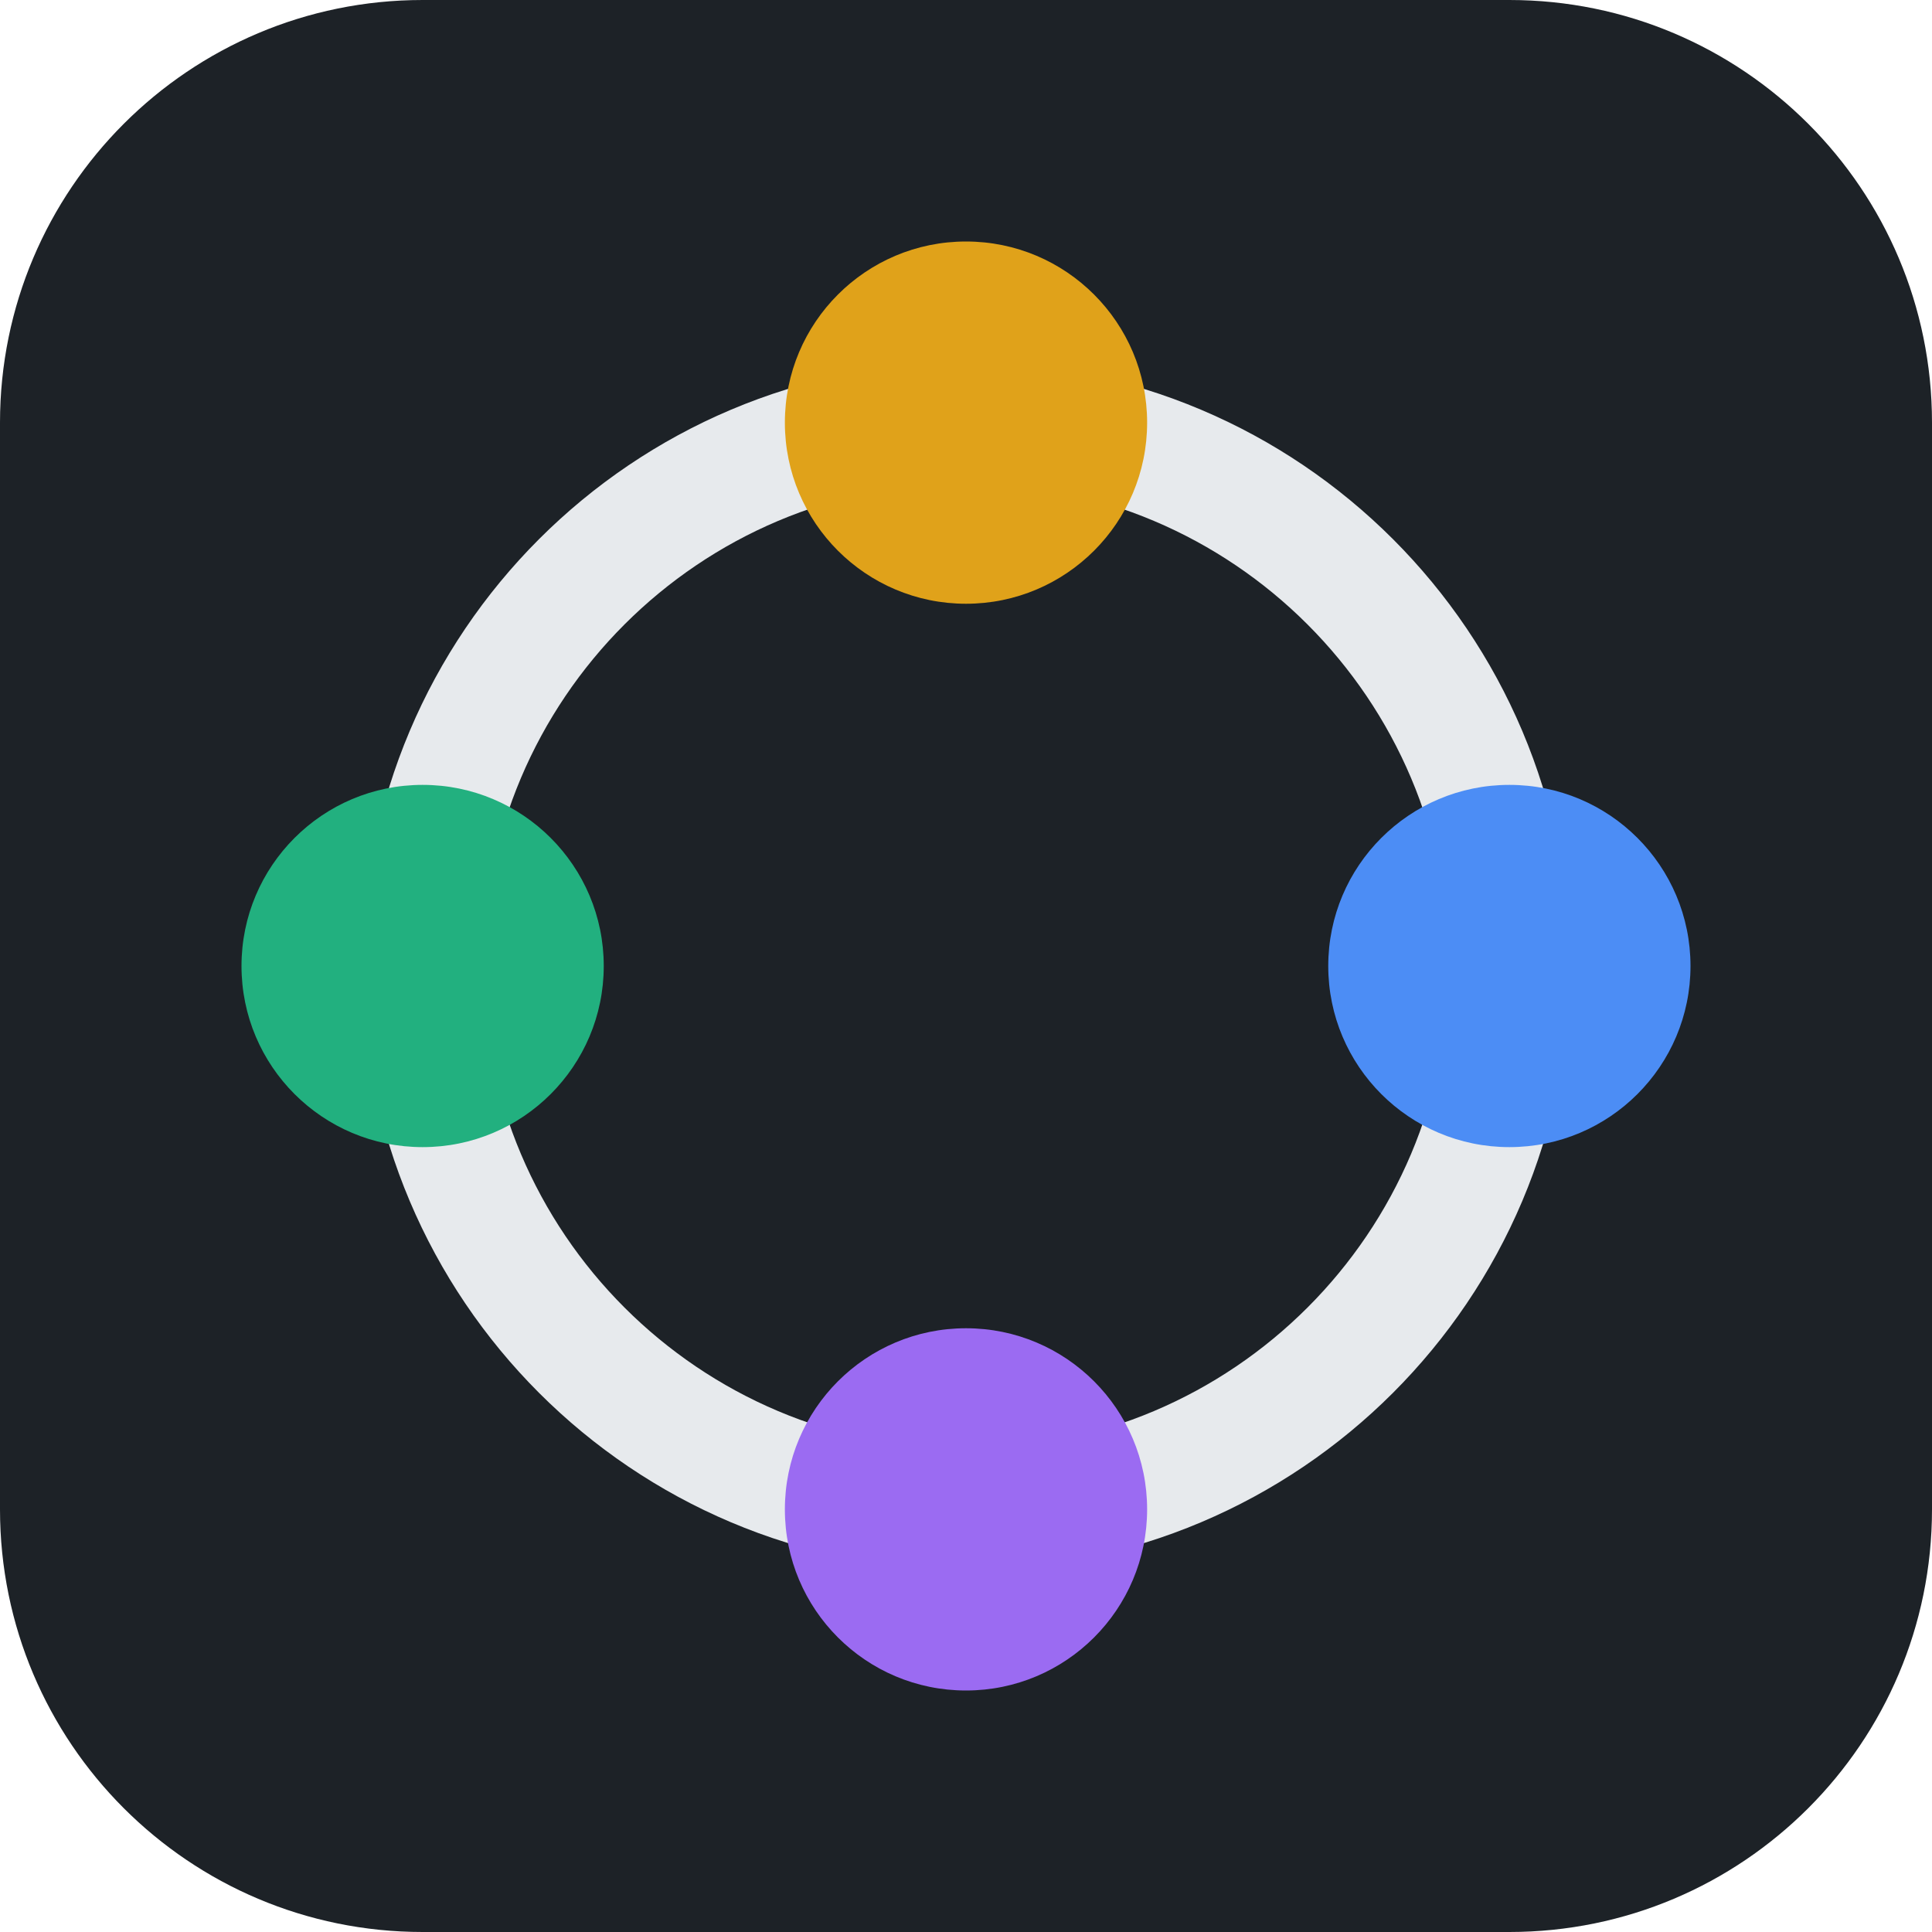
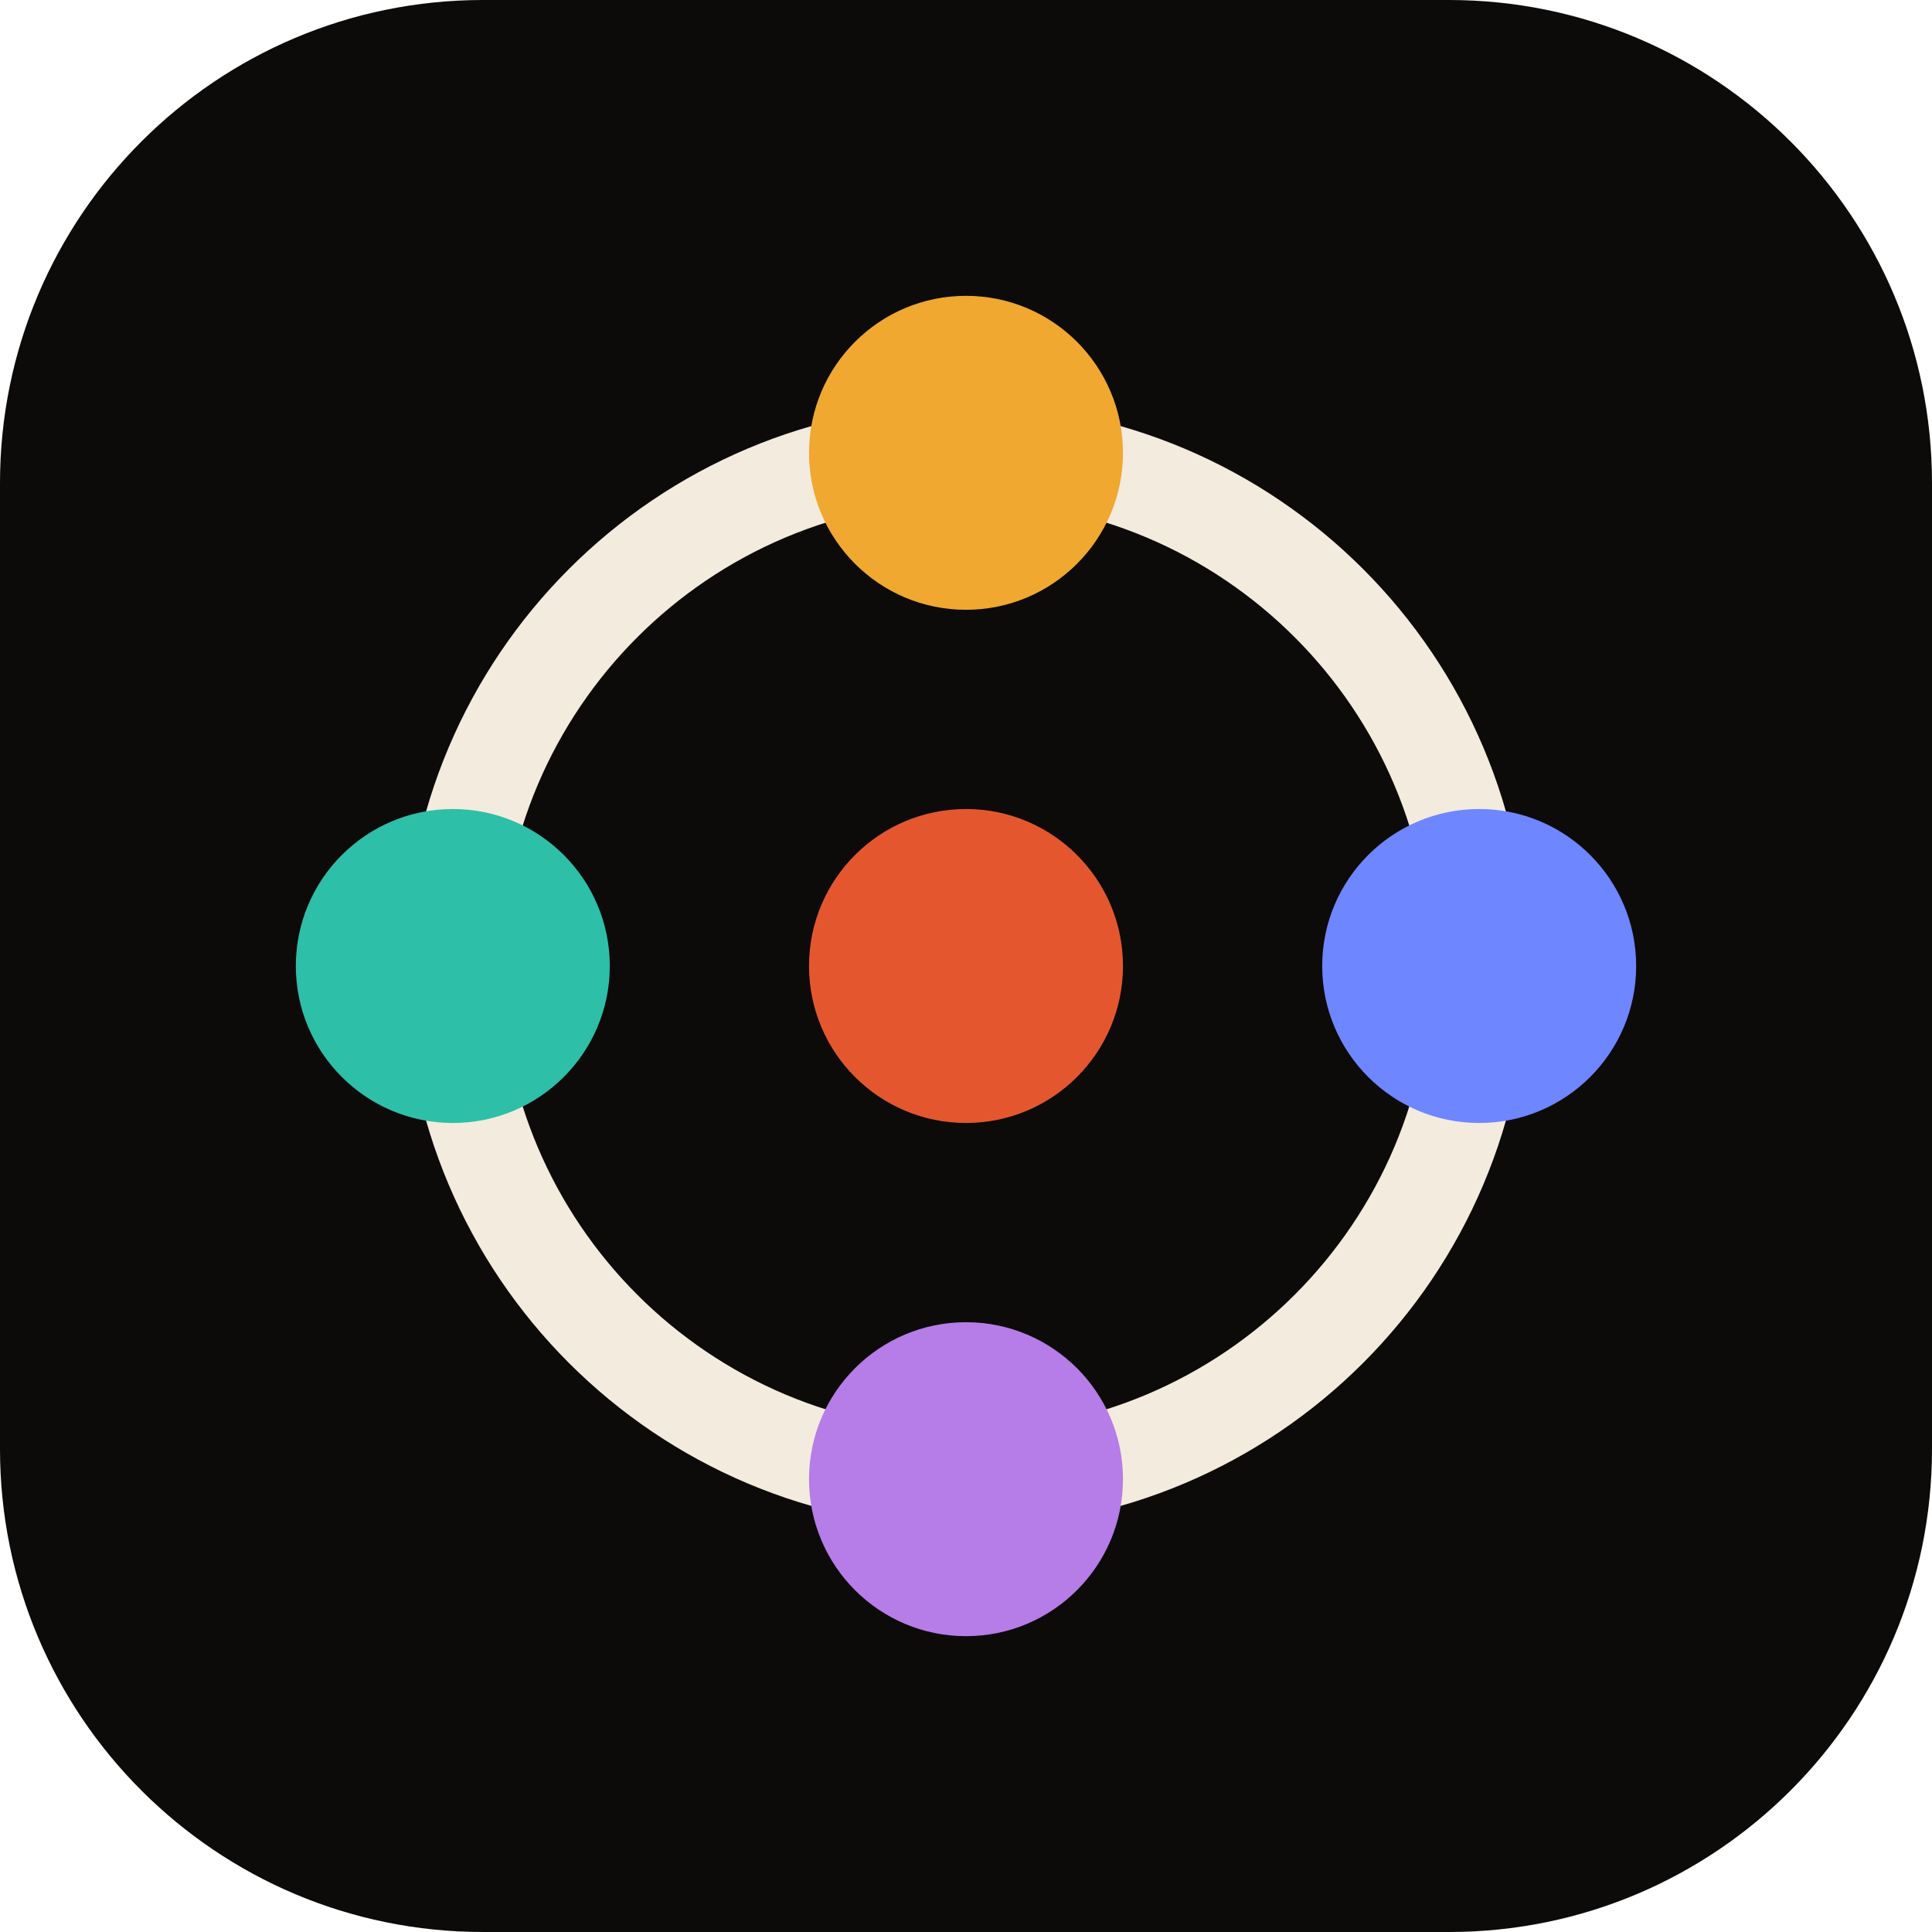
<svg xmlns="http://www.w3.org/2000/svg" viewBox="0 0 32 32">
-   <rect width="32" height="32" rx="7" fill="#1D2227" />
-   <circle cx="16" cy="16" r="9" fill="none" stroke="#E7EAED" stroke-width="2" />
-   <circle cx="16" cy="7" r="3" fill="#E0A21A" />
-   <circle cx="25" cy="16" r="3" fill="#4C8DF5" />
-   <circle cx="16" cy="25" r="3" fill="#9B6BF2" />
-   <circle cx="7" cy="16" r="3" fill="#22B07F" />
+   <rect width="32" height="32" rx="8" fill="#0D0B0A" />
+   <circle cx="16" cy="16" r="8.5" fill="none" stroke="#F3EBDD" stroke-width="1.6" />
+   <circle cx="16" cy="16" r="2.6" fill="#E4572E" />
+   <circle cx="16" cy="7.5" r="2.6" fill="#F0A830" />
+   <circle cx="24.5" cy="16" r="2.6" fill="#6E86FF" />
+   <circle cx="16" cy="24.5" r="2.6" fill="#B67CE8" />
+   <circle cx="7.5" cy="16" r="2.6" fill="#2DBFA8" />
</svg>
